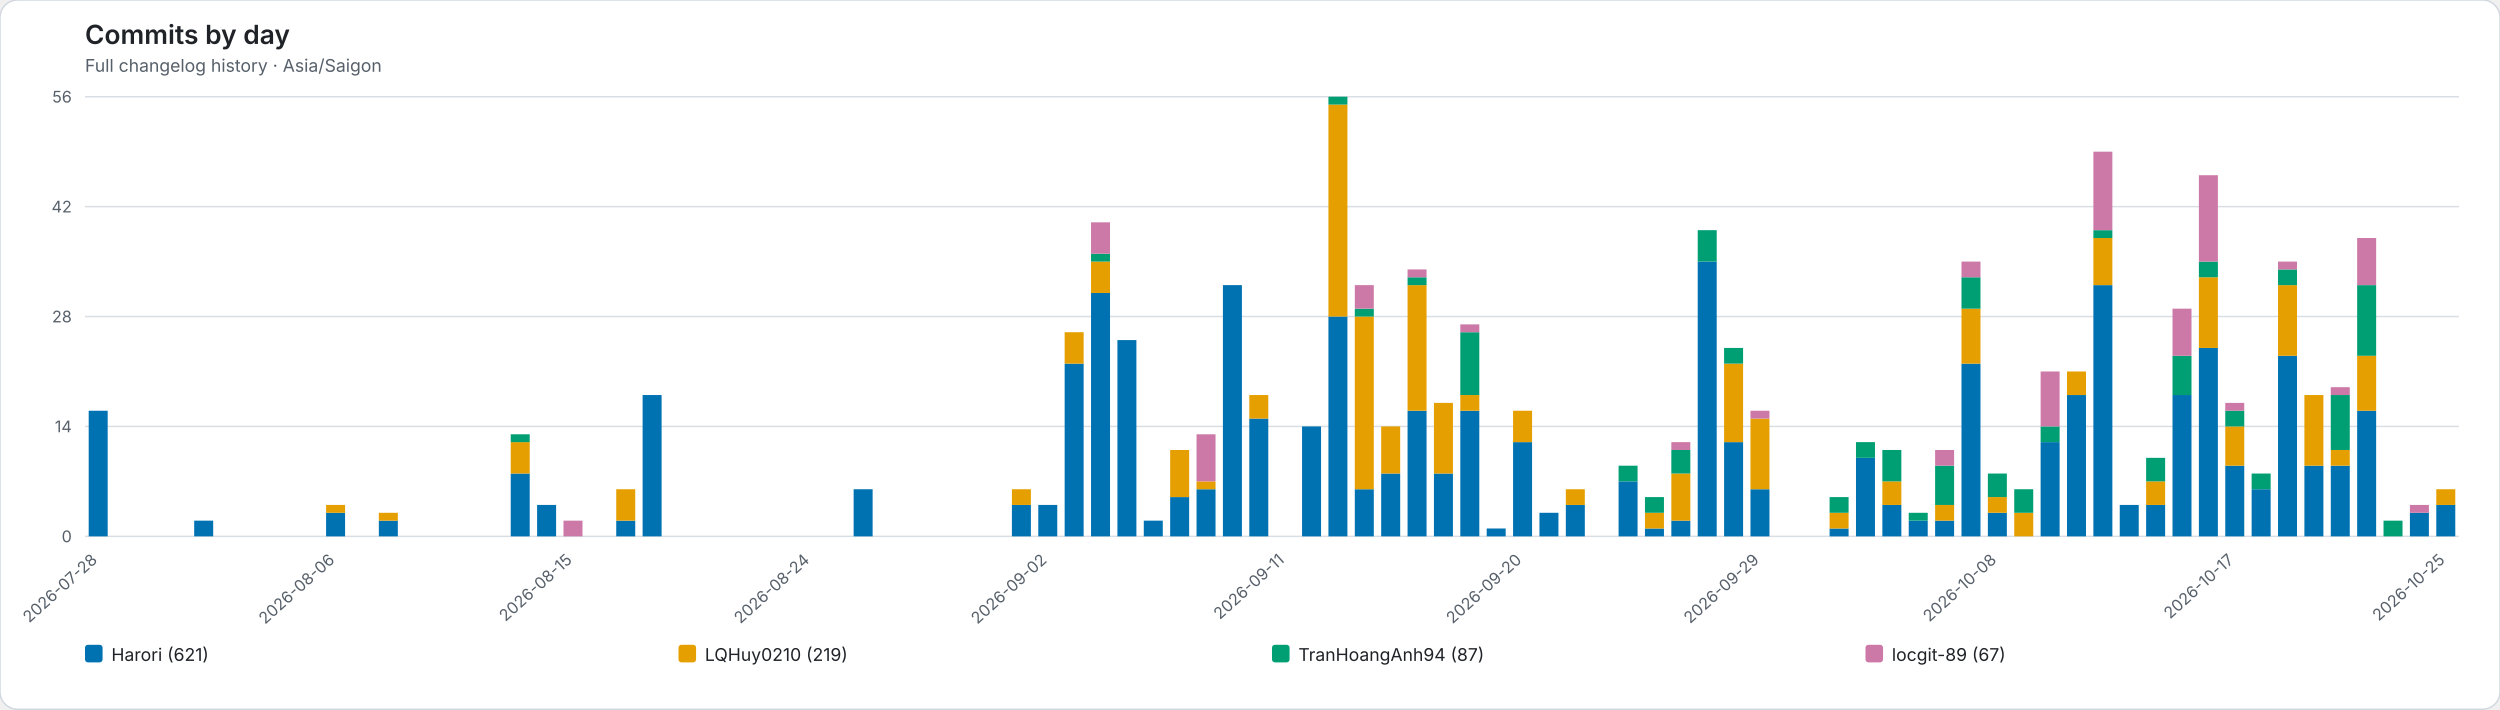
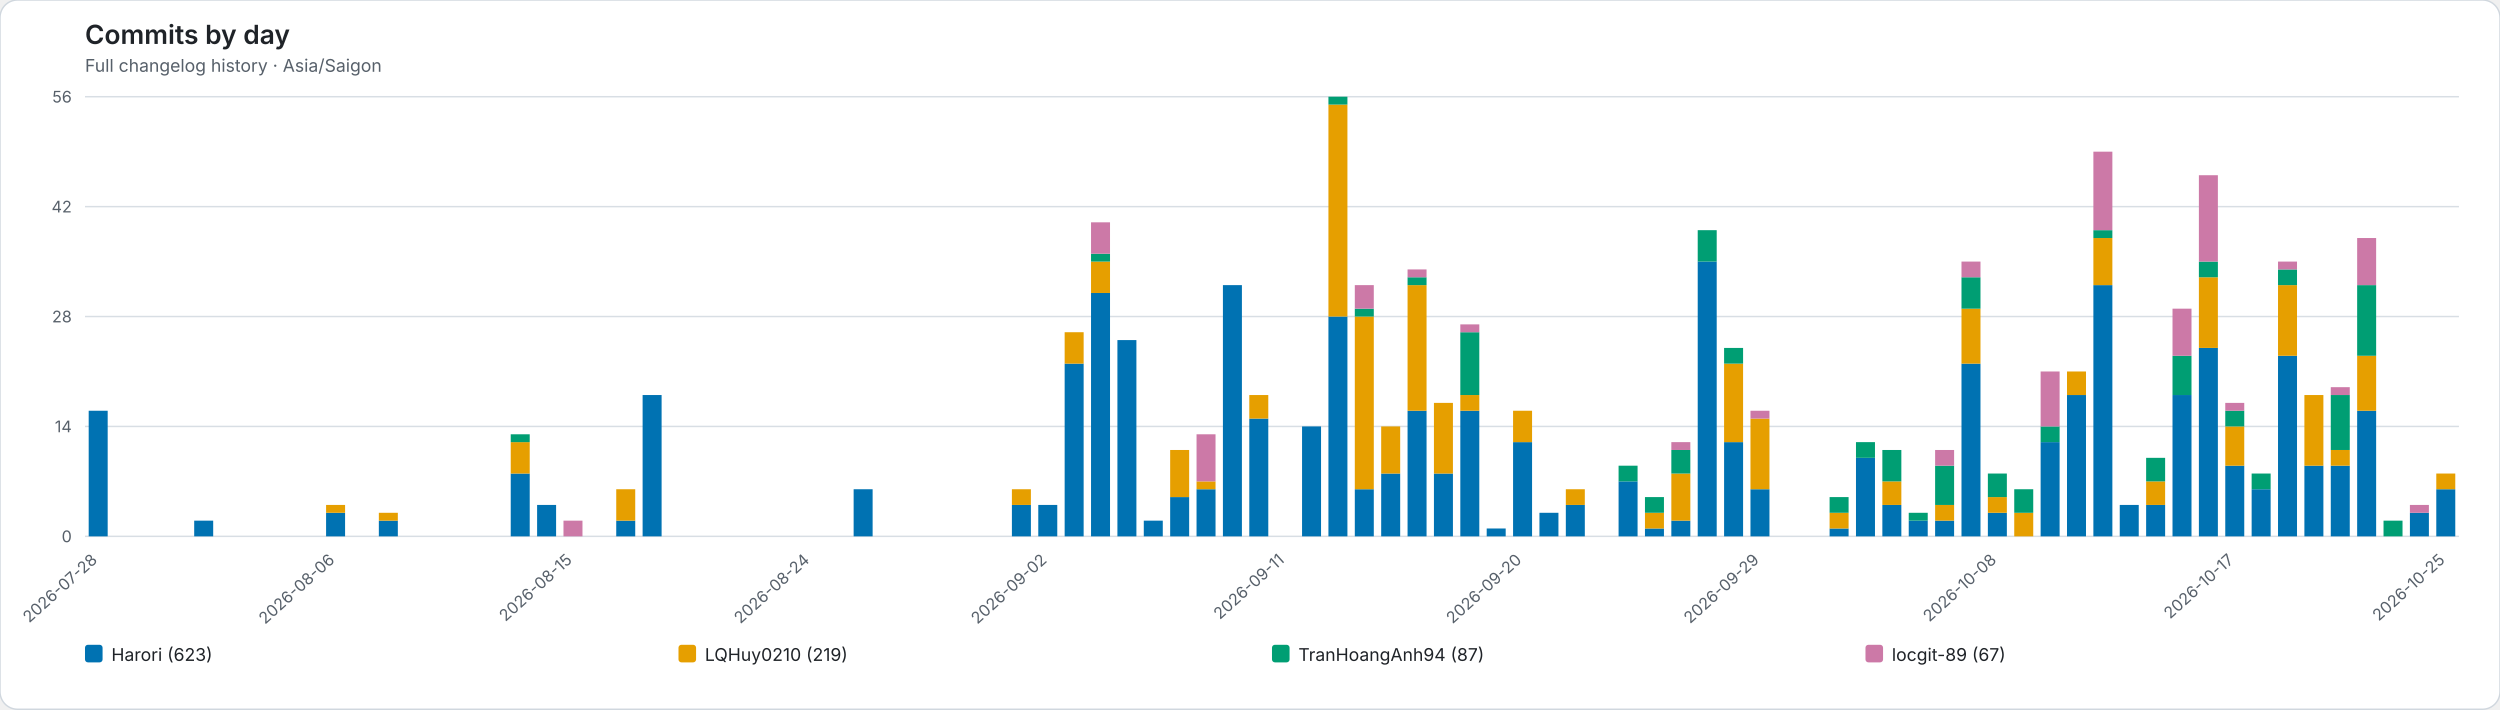
<svg xmlns="http://www.w3.org/2000/svg" role="img" viewBox="0 0 1706 484">
  <rect width="1706" height="484" rx="12" fill="#ffffff" stroke="#d0d7de" />
  <style>text{font-family:system-ui,-apple-system,BlinkMacSystemFont,"Segoe UI",sans-serif}.axis{fill:#57606a;font-size:11px}.heading{fill:#1f2328;font-size:18px;font-weight:600}.subheading{fill:#57606a;font-size:12px}.grid{stroke:#d8dee4;stroke-width:1}.legend{fill:#1f2328;font-size:12px}</style>
  <text class="heading" x="58" y="30">Commits by day</text>
  <text class="subheading" x="58" y="49">Full changelog history · Asia/Saigon</text>
  <line class="grid" x1="58" y1="366.00" x2="1678" y2="366.00" />
  <text class="axis" x="49" y="370.00" text-anchor="end">0</text>
  <line class="grid" x1="58" y1="291.00" x2="1678" y2="291.00" />
  <text class="axis" x="49" y="295.00" text-anchor="end">14</text>
  <line class="grid" x1="58" y1="216.00" x2="1678" y2="216.00" />
  <text class="axis" x="49" y="220.00" text-anchor="end">28</text>
  <line class="grid" x1="58" y1="141.00" x2="1678" y2="141.00" />
  <text class="axis" x="49" y="145.00" text-anchor="end">42</text>
  <line class="grid" x1="58" y1="66.00" x2="1678" y2="66.00" />
  <text class="axis" x="49" y="70.00" text-anchor="end">56</text>
  <g data-date="2026-07-28">
    <rect x="60.52" y="280.29" width="12.96" height="85.71" fill="#0072B2" />
  </g>
  <text class="axis" x="67.00" y="383" text-anchor="end" transform="rotate(-42 67.00 383)">2026-07-28</text>
  <g data-date="2026-07-29">
  </g>
  <g data-date="2026-07-30">
  </g>
  <g data-date="2026-07-31">
  </g>
  <g data-date="2026-08-01">
    <rect x="132.52" y="355.29" width="12.96" height="10.71" fill="#0072B2" />
  </g>
  <g data-date="2026-08-02">
  </g>
  <g data-date="2026-08-03">
  </g>
  <g data-date="2026-08-04">
  </g>
  <g data-date="2026-08-05">
  </g>
  <g data-date="2026-08-06">
    <rect x="222.52" y="349.93" width="12.96" height="16.07" fill="#0072B2" />
    <rect x="222.52" y="344.57" width="12.96" height="5.36" fill="#E69F00" />
  </g>
  <text class="axis" x="229.00" y="383" text-anchor="end" transform="rotate(-42 229.00 383)">2026-08-06</text>
  <g data-date="2026-08-07">
  </g>
  <g data-date="2026-08-08">
    <rect x="258.52" y="355.29" width="12.96" height="10.71" fill="#0072B2" />
    <rect x="258.52" y="349.93" width="12.96" height="5.36" fill="#E69F00" />
  </g>
  <g data-date="2026-08-09">
  </g>
  <g data-date="2026-08-10">
  </g>
  <g data-date="2026-08-11">
  </g>
  <g data-date="2026-08-12">
  </g>
  <g data-date="2026-08-13">
    <rect x="348.52" y="323.14" width="12.96" height="42.86" fill="#0072B2" />
    <rect x="348.52" y="301.71" width="12.96" height="21.43" fill="#E69F00" />
    <rect x="348.52" y="296.36" width="12.96" height="5.36" fill="#009E73" />
  </g>
  <g data-date="2026-08-14">
    <rect x="366.52" y="344.57" width="12.96" height="21.43" fill="#0072B2" />
  </g>
  <g data-date="2026-08-15">
    <rect x="384.52" y="355.29" width="12.96" height="10.71" fill="#CC79A7" />
  </g>
  <text class="axis" x="391.00" y="383" text-anchor="end" transform="rotate(-42 391.00 383)">2026-08-15</text>
  <g data-date="2026-08-16">
  </g>
  <g data-date="2026-08-17">
    <rect x="420.52" y="355.29" width="12.96" height="10.71" fill="#0072B2" />
    <rect x="420.52" y="333.86" width="12.96" height="21.43" fill="#E69F00" />
  </g>
  <g data-date="2026-08-18">
    <rect x="438.52" y="269.57" width="12.96" height="96.43" fill="#0072B2" />
  </g>
  <g data-date="2026-08-19">
  </g>
  <g data-date="2026-08-20">
  </g>
  <g data-date="2026-08-21">
  </g>
  <g data-date="2026-08-22">
  </g>
  <g data-date="2026-08-23">
  </g>
  <g data-date="2026-08-24">
  </g>
  <text class="axis" x="553.00" y="383" text-anchor="end" transform="rotate(-42 553.00 383)">2026-08-24</text>
  <g data-date="2026-08-25">
  </g>
  <g data-date="2026-08-26">
    <rect x="582.52" y="333.86" width="12.96" height="32.14" fill="#0072B2" />
  </g>
  <g data-date="2026-08-27">
  </g>
  <g data-date="2026-08-28">
  </g>
  <g data-date="2026-08-29">
  </g>
  <g data-date="2026-08-30">
  </g>
  <g data-date="2026-08-31">
  </g>
  <g data-date="2026-09-01">
    <rect x="690.52" y="344.57" width="12.96" height="21.43" fill="#0072B2" />
    <rect x="690.52" y="333.86" width="12.96" height="10.71" fill="#E69F00" />
  </g>
  <g data-date="2026-09-02">
    <rect x="708.52" y="344.57" width="12.96" height="21.43" fill="#0072B2" />
  </g>
  <text class="axis" x="715.00" y="383" text-anchor="end" transform="rotate(-42 715.00 383)">2026-09-02</text>
  <g data-date="2026-09-03">
    <rect x="726.52" y="248.14" width="12.96" height="117.86" fill="#0072B2" />
    <rect x="726.52" y="226.71" width="12.96" height="21.43" fill="#E69F00" />
  </g>
  <g data-date="2026-09-04">
    <rect x="744.52" y="199.93" width="12.96" height="166.07" fill="#0072B2" />
    <rect x="744.52" y="178.50" width="12.96" height="21.43" fill="#E69F00" />
    <rect x="744.52" y="173.14" width="12.96" height="5.36" fill="#009E73" />
    <rect x="744.52" y="151.71" width="12.96" height="21.43" fill="#CC79A7" />
  </g>
  <g data-date="2026-09-05">
    <rect x="762.52" y="232.07" width="12.96" height="133.93" fill="#0072B2" />
  </g>
  <g data-date="2026-09-06">
    <rect x="780.52" y="355.29" width="12.96" height="10.71" fill="#0072B2" />
  </g>
  <g data-date="2026-09-07">
    <rect x="798.52" y="339.21" width="12.96" height="26.79" fill="#0072B2" />
    <rect x="798.52" y="307.07" width="12.96" height="32.14" fill="#E69F00" />
  </g>
  <g data-date="2026-09-08">
    <rect x="816.52" y="333.86" width="12.96" height="32.14" fill="#0072B2" />
    <rect x="816.52" y="328.50" width="12.96" height="5.36" fill="#E69F00" />
    <rect x="816.52" y="296.36" width="12.96" height="32.14" fill="#CC79A7" />
  </g>
  <g data-date="2026-09-09">
    <rect x="834.52" y="194.57" width="12.96" height="171.43" fill="#0072B2" />
  </g>
  <g data-date="2026-09-10">
    <rect x="852.52" y="285.64" width="12.96" height="80.36" fill="#0072B2" />
    <rect x="852.52" y="269.57" width="12.96" height="16.07" fill="#E69F00" />
  </g>
  <g data-date="2026-09-11">
  </g>
  <text class="axis" x="877.00" y="383" text-anchor="end" transform="rotate(-42 877.00 383)">2026-09-11</text>
  <g data-date="2026-09-12">
    <rect x="888.52" y="291.00" width="12.96" height="75.00" fill="#0072B2" />
  </g>
  <g data-date="2026-09-13">
    <rect x="906.52" y="216.00" width="12.96" height="150.00" fill="#0072B2" />
    <rect x="906.52" y="71.36" width="12.96" height="144.64" fill="#E69F00" />
    <rect x="906.52" y="66.00" width="12.96" height="5.36" fill="#009E73" />
  </g>
  <g data-date="2026-09-14">
    <rect x="924.52" y="333.86" width="12.96" height="32.14" fill="#0072B2" />
    <rect x="924.52" y="216.00" width="12.96" height="117.86" fill="#E69F00" />
    <rect x="924.52" y="210.64" width="12.96" height="5.36" fill="#009E73" />
    <rect x="924.52" y="194.57" width="12.96" height="16.07" fill="#CC79A7" />
  </g>
  <g data-date="2026-09-15">
    <rect x="942.52" y="323.14" width="12.96" height="42.86" fill="#0072B2" />
    <rect x="942.52" y="291.00" width="12.96" height="32.14" fill="#E69F00" />
  </g>
  <g data-date="2026-09-16">
    <rect x="960.52" y="280.29" width="12.96" height="85.71" fill="#0072B2" />
    <rect x="960.52" y="194.57" width="12.96" height="85.71" fill="#E69F00" />
    <rect x="960.52" y="189.21" width="12.96" height="5.36" fill="#009E73" />
    <rect x="960.52" y="183.86" width="12.96" height="5.36" fill="#CC79A7" />
  </g>
  <g data-date="2026-09-17">
    <rect x="978.52" y="323.14" width="12.96" height="42.86" fill="#0072B2" />
    <rect x="978.52" y="274.93" width="12.96" height="48.21" fill="#E69F00" />
  </g>
  <g data-date="2026-09-18">
    <rect x="996.52" y="280.29" width="12.96" height="85.71" fill="#0072B2" />
    <rect x="996.52" y="269.57" width="12.96" height="10.71" fill="#E69F00" />
    <rect x="996.52" y="226.71" width="12.96" height="42.86" fill="#009E73" />
    <rect x="996.52" y="221.36" width="12.96" height="5.36" fill="#CC79A7" />
  </g>
  <g data-date="2026-09-19">
    <rect x="1014.52" y="360.64" width="12.96" height="5.36" fill="#0072B2" />
  </g>
  <g data-date="2026-09-20">
    <rect x="1032.52" y="301.71" width="12.96" height="64.29" fill="#0072B2" />
    <rect x="1032.52" y="280.29" width="12.96" height="21.43" fill="#E69F00" />
  </g>
  <text class="axis" x="1039.00" y="383" text-anchor="end" transform="rotate(-42 1039.00 383)">2026-09-20</text>
  <g data-date="2026-09-21">
    <rect x="1050.52" y="349.93" width="12.96" height="16.07" fill="#0072B2" />
  </g>
  <g data-date="2026-09-22">
    <rect x="1068.52" y="344.57" width="12.96" height="21.43" fill="#0072B2" />
    <rect x="1068.52" y="333.86" width="12.96" height="10.71" fill="#E69F00" />
  </g>
  <g data-date="2026-09-23">
  </g>
  <g data-date="2026-09-24">
    <rect x="1104.52" y="328.50" width="12.96" height="37.50" fill="#0072B2" />
    <rect x="1104.52" y="317.79" width="12.96" height="10.71" fill="#009E73" />
  </g>
  <g data-date="2026-09-25">
    <rect x="1122.52" y="360.64" width="12.96" height="5.36" fill="#0072B2" />
    <rect x="1122.52" y="349.93" width="12.96" height="10.71" fill="#E69F00" />
    <rect x="1122.52" y="339.21" width="12.96" height="10.71" fill="#009E73" />
  </g>
  <g data-date="2026-09-26">
    <rect x="1140.52" y="355.29" width="12.96" height="10.71" fill="#0072B2" />
    <rect x="1140.52" y="323.14" width="12.96" height="32.14" fill="#E69F00" />
    <rect x="1140.52" y="307.07" width="12.96" height="16.07" fill="#009E73" />
    <rect x="1140.52" y="301.71" width="12.96" height="5.36" fill="#CC79A7" />
  </g>
  <g data-date="2026-09-27">
    <rect x="1158.52" y="178.50" width="12.96" height="187.50" fill="#0072B2" />
    <rect x="1158.52" y="157.07" width="12.96" height="21.43" fill="#009E73" />
  </g>
  <g data-date="2026-09-28">
    <rect x="1176.52" y="301.71" width="12.96" height="64.29" fill="#0072B2" />
    <rect x="1176.52" y="248.14" width="12.96" height="53.57" fill="#E69F00" />
    <rect x="1176.52" y="237.43" width="12.96" height="10.71" fill="#009E73" />
  </g>
  <g data-date="2026-09-29">
    <rect x="1194.52" y="333.86" width="12.96" height="32.14" fill="#0072B2" />
    <rect x="1194.52" y="285.64" width="12.96" height="48.21" fill="#E69F00" />
    <rect x="1194.52" y="280.29" width="12.96" height="5.36" fill="#CC79A7" />
  </g>
  <text class="axis" x="1201.00" y="383" text-anchor="end" transform="rotate(-42 1201.00 383)">2026-09-29</text>
  <g data-date="2026-09-30">
  </g>
  <g data-date="2026-10-01">
  </g>
  <g data-date="2026-10-02">
    <rect x="1248.52" y="360.64" width="12.96" height="5.36" fill="#0072B2" />
    <rect x="1248.52" y="349.93" width="12.96" height="10.71" fill="#E69F00" />
    <rect x="1248.52" y="339.21" width="12.96" height="10.71" fill="#009E73" />
  </g>
  <g data-date="2026-10-03">
    <rect x="1266.52" y="312.43" width="12.96" height="53.57" fill="#0072B2" />
    <rect x="1266.52" y="301.71" width="12.96" height="10.71" fill="#009E73" />
  </g>
  <g data-date="2026-10-04">
    <rect x="1284.52" y="344.57" width="12.96" height="21.43" fill="#0072B2" />
    <rect x="1284.52" y="328.50" width="12.96" height="16.07" fill="#E69F00" />
    <rect x="1284.52" y="307.07" width="12.96" height="21.43" fill="#009E73" />
  </g>
  <g data-date="2026-10-05">
    <rect x="1302.52" y="355.29" width="12.96" height="10.71" fill="#0072B2" />
    <rect x="1302.52" y="349.93" width="12.96" height="5.36" fill="#009E73" />
  </g>
  <g data-date="2026-10-06">
    <rect x="1320.52" y="355.29" width="12.96" height="10.71" fill="#0072B2" />
    <rect x="1320.52" y="344.57" width="12.96" height="10.71" fill="#E69F00" />
    <rect x="1320.52" y="317.79" width="12.96" height="26.79" fill="#009E73" />
    <rect x="1320.52" y="307.07" width="12.96" height="10.71" fill="#CC79A7" />
  </g>
  <g data-date="2026-10-07">
    <rect x="1338.52" y="248.14" width="12.96" height="117.86" fill="#0072B2" />
    <rect x="1338.52" y="210.64" width="12.96" height="37.50" fill="#E69F00" />
    <rect x="1338.52" y="189.21" width="12.96" height="21.43" fill="#009E73" />
    <rect x="1338.52" y="178.50" width="12.96" height="10.71" fill="#CC79A7" />
  </g>
  <g data-date="2026-10-08">
    <rect x="1356.52" y="349.93" width="12.96" height="16.07" fill="#0072B2" />
    <rect x="1356.52" y="339.21" width="12.96" height="10.71" fill="#E69F00" />
    <rect x="1356.52" y="323.14" width="12.96" height="16.07" fill="#009E73" />
  </g>
  <text class="axis" x="1363.00" y="383" text-anchor="end" transform="rotate(-42 1363.00 383)">2026-10-08</text>
  <g data-date="2026-10-09">
    <rect x="1374.52" y="349.93" width="12.96" height="16.07" fill="#E69F00" />
    <rect x="1374.52" y="333.86" width="12.96" height="16.07" fill="#009E73" />
  </g>
  <g data-date="2026-10-10">
    <rect x="1392.52" y="301.71" width="12.96" height="64.29" fill="#0072B2" />
    <rect x="1392.52" y="291.00" width="12.96" height="10.71" fill="#009E73" />
    <rect x="1392.52" y="253.50" width="12.96" height="37.50" fill="#CC79A7" />
  </g>
  <g data-date="2026-10-11">
    <rect x="1410.52" y="269.57" width="12.96" height="96.43" fill="#0072B2" />
    <rect x="1410.52" y="253.50" width="12.96" height="16.07" fill="#E69F00" />
  </g>
  <g data-date="2026-10-12">
    <rect x="1428.52" y="194.57" width="12.96" height="171.43" fill="#0072B2" />
    <rect x="1428.52" y="162.43" width="12.96" height="32.14" fill="#E69F00" />
    <rect x="1428.52" y="157.07" width="12.96" height="5.36" fill="#009E73" />
    <rect x="1428.52" y="103.50" width="12.96" height="53.57" fill="#CC79A7" />
  </g>
  <g data-date="2026-10-13">
    <rect x="1446.52" y="344.57" width="12.96" height="21.43" fill="#0072B2" />
  </g>
  <g data-date="2026-10-14">
    <rect x="1464.52" y="344.57" width="12.96" height="21.43" fill="#0072B2" />
    <rect x="1464.52" y="328.50" width="12.96" height="16.07" fill="#E69F00" />
    <rect x="1464.52" y="312.43" width="12.96" height="16.07" fill="#009E73" />
  </g>
  <g data-date="2026-10-15">
    <rect x="1482.52" y="269.57" width="12.96" height="96.43" fill="#0072B2" />
    <rect x="1482.52" y="242.79" width="12.96" height="26.79" fill="#009E73" />
    <rect x="1482.52" y="210.64" width="12.96" height="32.14" fill="#CC79A7" />
  </g>
  <g data-date="2026-10-16">
    <rect x="1500.52" y="237.43" width="12.96" height="128.57" fill="#0072B2" />
    <rect x="1500.52" y="189.21" width="12.96" height="48.21" fill="#E69F00" />
    <rect x="1500.52" y="178.50" width="12.96" height="10.71" fill="#009E73" />
    <rect x="1500.52" y="119.57" width="12.96" height="58.93" fill="#CC79A7" />
  </g>
  <g data-date="2026-10-17">
    <rect x="1518.52" y="317.79" width="12.96" height="48.21" fill="#0072B2" />
    <rect x="1518.52" y="291.00" width="12.96" height="26.79" fill="#E69F00" />
    <rect x="1518.52" y="280.29" width="12.96" height="10.71" fill="#009E73" />
    <rect x="1518.52" y="274.93" width="12.96" height="5.36" fill="#CC79A7" />
  </g>
  <text class="axis" x="1525.00" y="383" text-anchor="end" transform="rotate(-42 1525.00 383)">2026-10-17</text>
  <g data-date="2026-10-18">
    <rect x="1536.52" y="333.86" width="12.96" height="32.14" fill="#0072B2" />
    <rect x="1536.52" y="323.14" width="12.96" height="10.71" fill="#009E73" />
  </g>
  <g data-date="2026-10-19">
    <rect x="1554.52" y="242.79" width="12.96" height="123.21" fill="#0072B2" />
    <rect x="1554.52" y="194.57" width="12.96" height="48.21" fill="#E69F00" />
    <rect x="1554.52" y="183.86" width="12.96" height="10.71" fill="#009E73" />
    <rect x="1554.52" y="178.50" width="12.96" height="5.36" fill="#CC79A7" />
  </g>
  <g data-date="2026-10-20">
    <rect x="1572.52" y="317.79" width="12.96" height="48.21" fill="#0072B2" />
    <rect x="1572.52" y="269.57" width="12.96" height="48.21" fill="#E69F00" />
  </g>
  <g data-date="2026-10-21">
    <rect x="1590.52" y="317.79" width="12.96" height="48.21" fill="#0072B2" />
    <rect x="1590.52" y="307.07" width="12.96" height="10.71" fill="#E69F00" />
    <rect x="1590.52" y="269.57" width="12.96" height="37.50" fill="#009E73" />
    <rect x="1590.52" y="264.21" width="12.96" height="5.36" fill="#CC79A7" />
  </g>
  <g data-date="2026-10-22">
    <rect x="1608.52" y="280.29" width="12.96" height="85.71" fill="#0072B2" />
    <rect x="1608.52" y="242.79" width="12.96" height="37.50" fill="#E69F00" />
    <rect x="1608.52" y="194.57" width="12.96" height="48.21" fill="#009E73" />
    <rect x="1608.52" y="162.43" width="12.96" height="32.14" fill="#CC79A7" />
  </g>
  <g data-date="2026-10-23">
    <rect x="1626.52" y="355.29" width="12.96" height="10.71" fill="#009E73" />
  </g>
  <g data-date="2026-10-24">
    <rect x="1644.52" y="349.93" width="12.96" height="16.07" fill="#0072B2" />
    <rect x="1644.52" y="344.57" width="12.96" height="5.36" fill="#CC79A7" />
  </g>
  <g data-date="2026-10-25">
-     <rect x="1662.52" y="344.57" width="12.96" height="21.43" fill="#0072B2" />
-     <rect x="1662.52" y="333.86" width="12.96" height="10.71" fill="#E69F00" />
+     <rect x="1662.52" y="333.86" width="12.96" height="32.14" fill="#0072B2" />
+     <rect x="1662.52" y="323.14" width="12.96" height="10.71" fill="#E69F00" />
  </g>
  <text class="axis" x="1669.00" y="383" text-anchor="end" transform="rotate(-42 1669.00 383)">2026-10-25</text>
  <rect x="58.00" y="440" width="12" height="12" rx="2" fill="#0072B2" />
-   <text class="legend" x="76.00" y="451">Harori (621)</text>
+   <text class="legend" x="76.00" y="451">Harori (623)</text>
  <rect x="463.00" y="440" width="12" height="12" rx="2" fill="#E69F00" />
  <text class="legend" x="481.00" y="451">LQHuy0210 (219)</text>
  <rect x="868.00" y="440" width="12" height="12" rx="2" fill="#009E73" />
  <text class="legend" x="886.00" y="451">TranHoangAnh94 (87)</text>
  <rect x="1273.00" y="440" width="12" height="12" rx="2" fill="#CC79A7" />
  <text class="legend" x="1291.00" y="451">locgit-89 (67)</text>
</svg>
